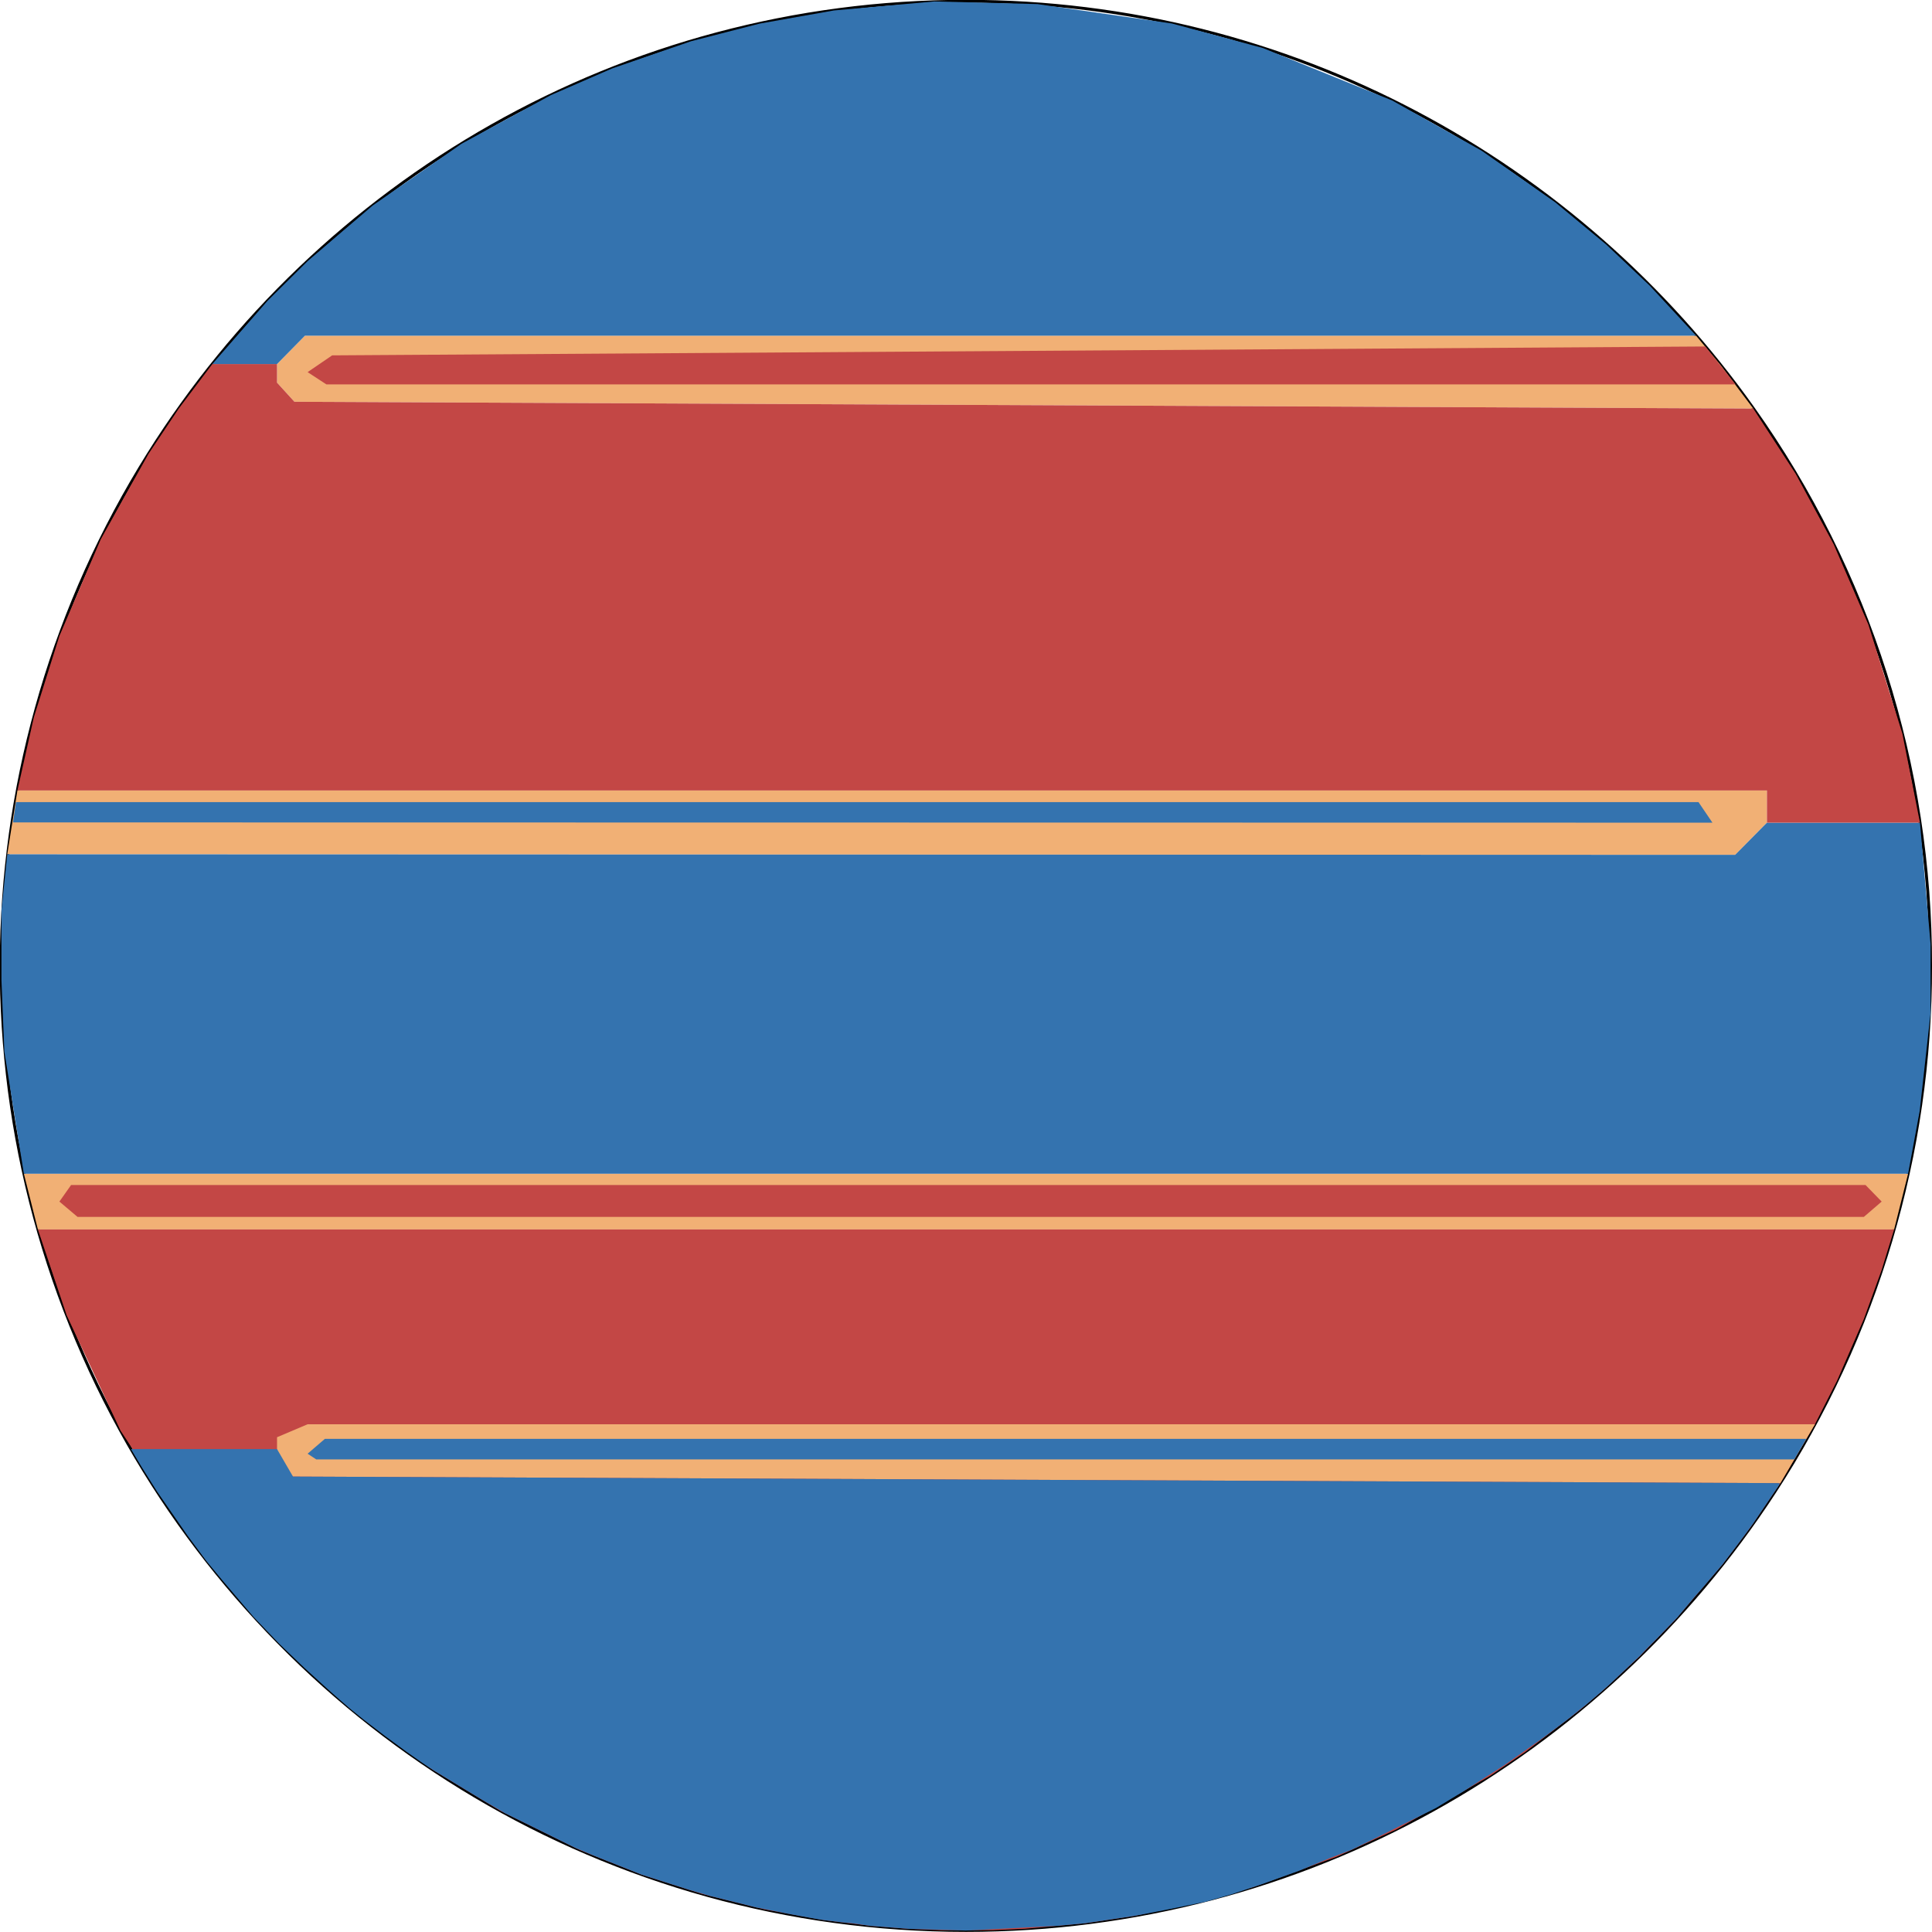
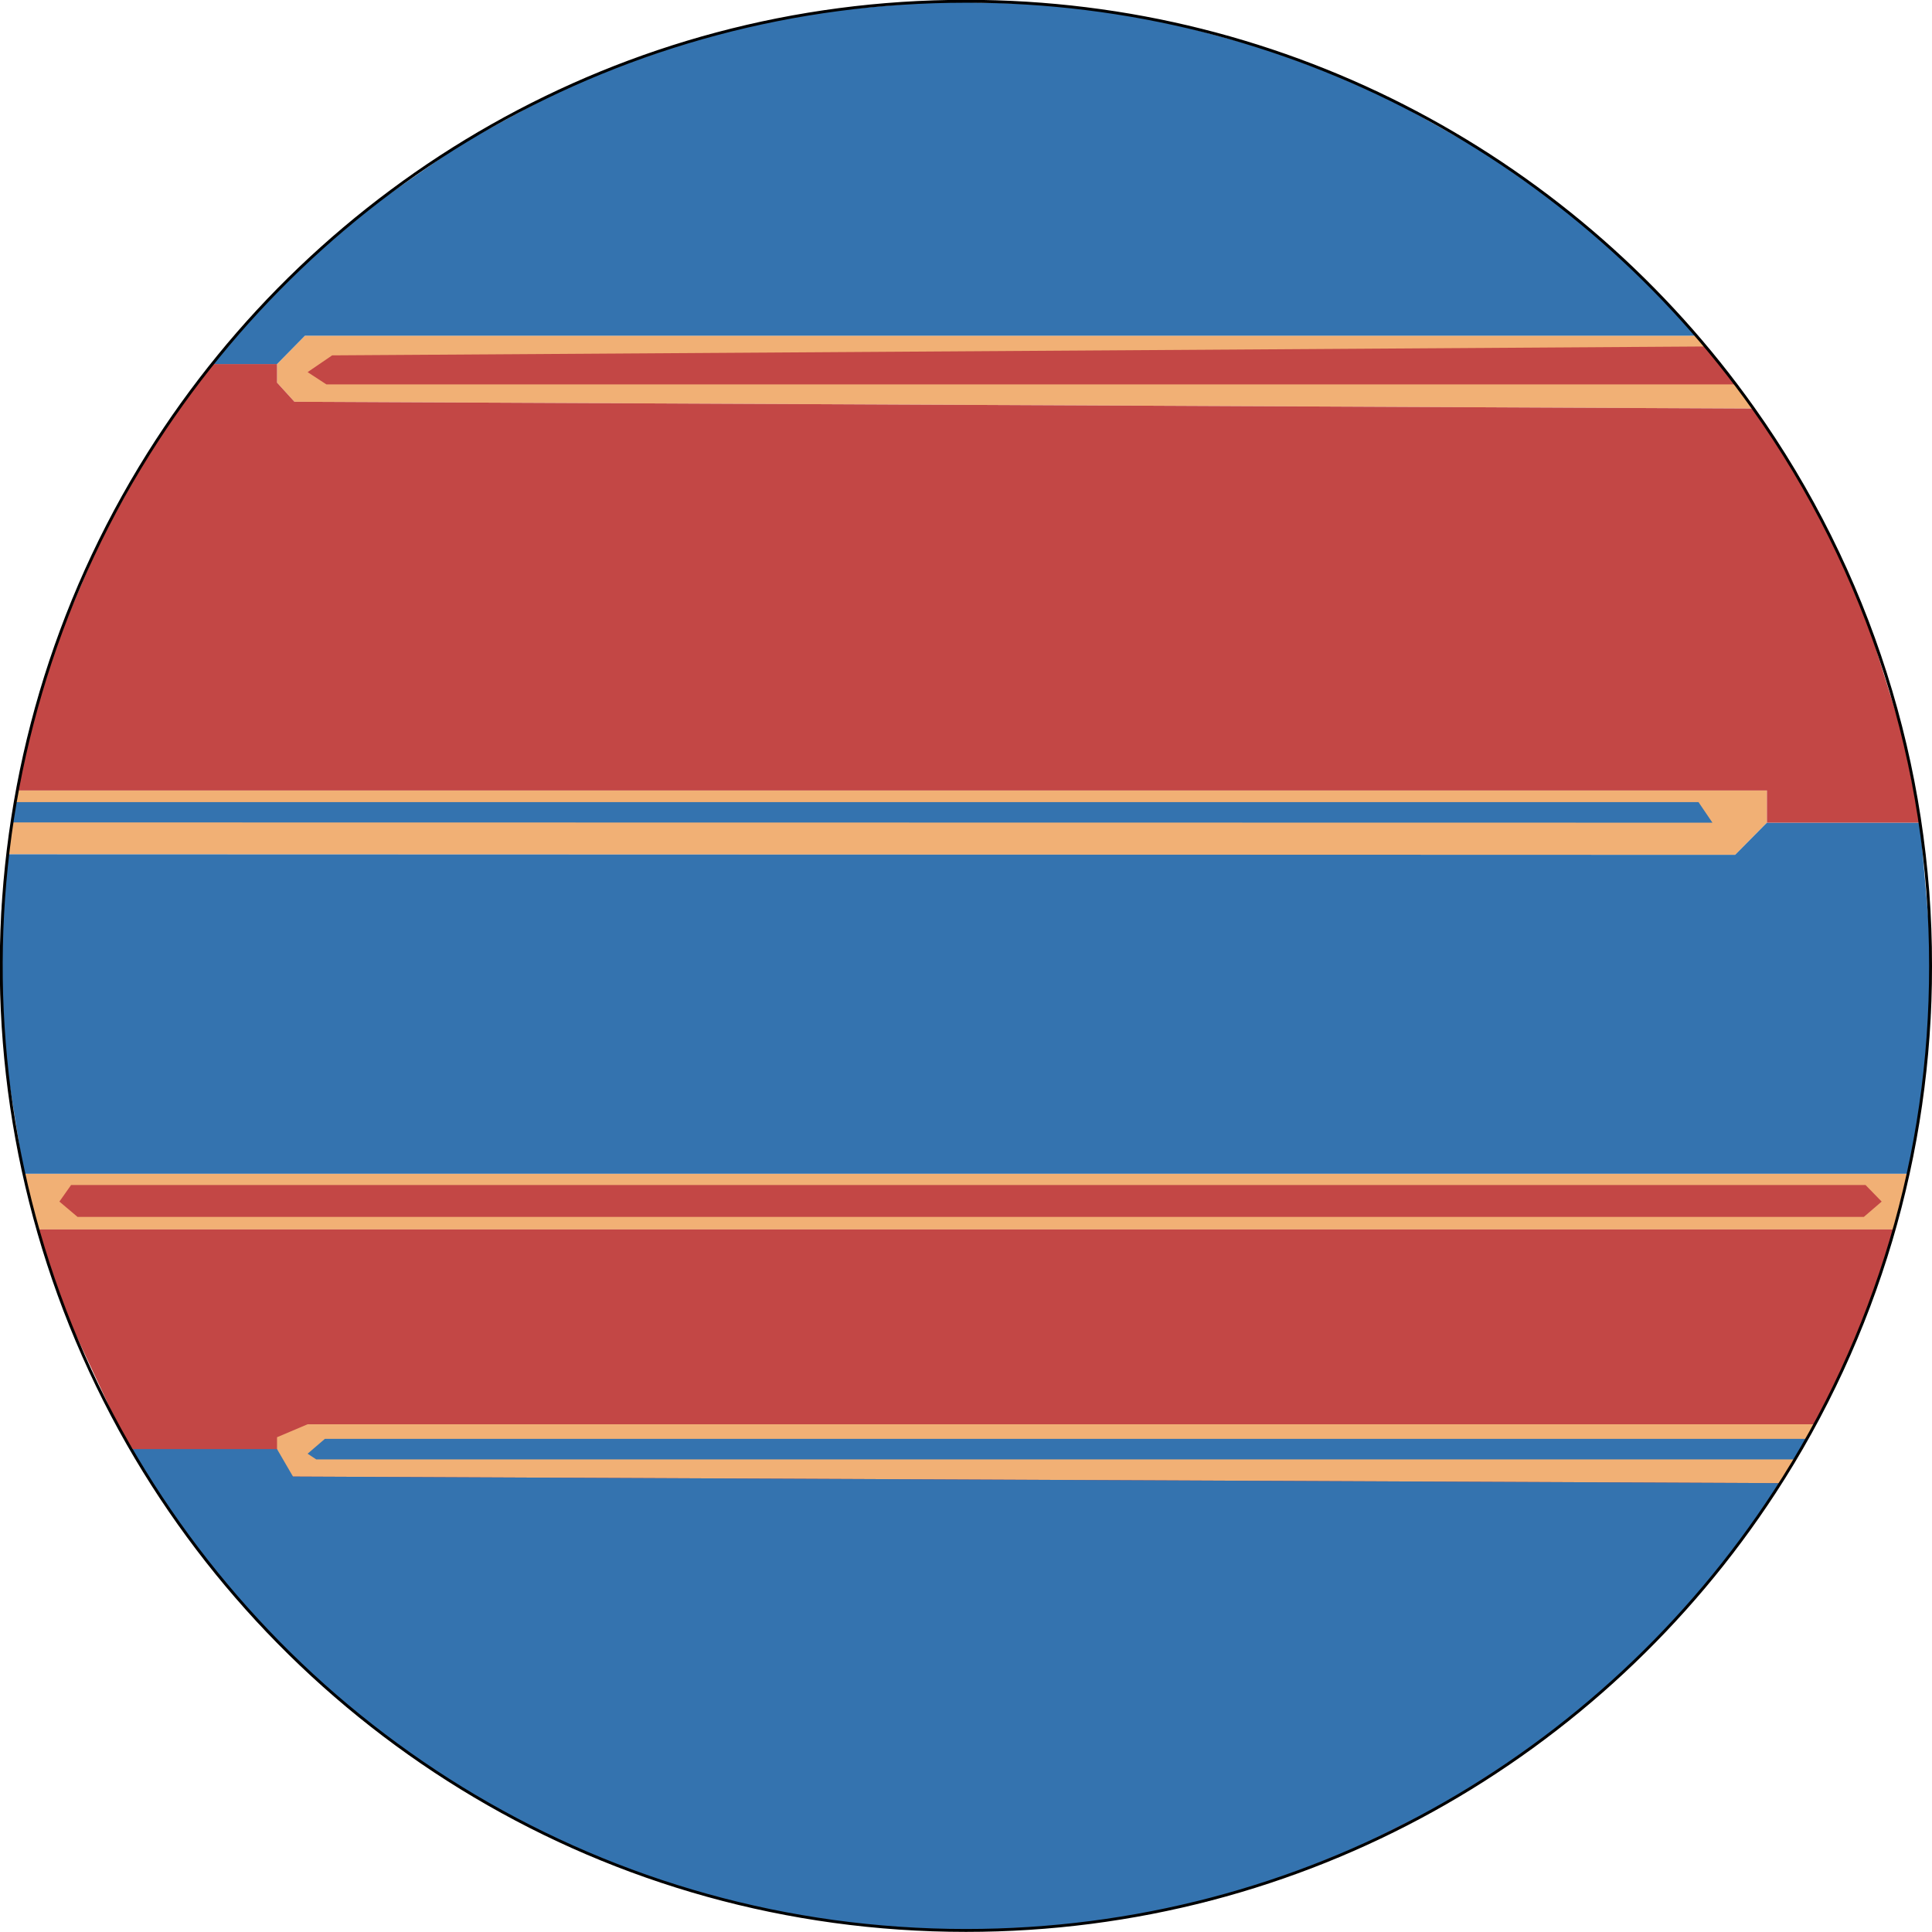
<svg xmlns="http://www.w3.org/2000/svg" viewBox="0 0 666 666">
  <defs>
-     <style>.cls-1{fill:none;}.cls-1,.cls-5{stroke:#000;stroke-miterlimit:10;}.cls-2{fill:#f1b075;}.cls-3{fill:#3473af;}.cls-4{fill:#c34745;}.cls-5{fill:#ff0;}</style>
+     <style>.cls-1{fill:#f1b075;}.cls-2{fill:#3473af;}.cls-3{fill:#c34745;}.cls-4{fill:#ff0;}.cls-4,.cls-5{stroke:#000;stroke-miterlimit:10;}.cls-5{fill:none;}</style>
  </defs>
  <g id="test_ebene" data-name="test ebene">
-     <path class="cls-1" d="M1369.5,501a331,331,0,0,1-53.83,181.46c-59.34,90.93-162,151-278.67,151-123.64,0-231.52-67.48-288.81-167.62a332.39,332.39,0,0,1,7-341.4c58.81-93.69,163-156,281.83-156,112,0,211.14,55.42,271.38,140.34A331.08,331.08,0,0,1,1369.5,501Z" transform="translate(-704 -168)" />
-     <polygon class="cls-2" points="590.5 272.5 555.88 272.5 6 272.5 2.5 294.5 598.14 294.68 609.1 283.59 609.1 272.5 590.5 272.5" />
-     <polygon class="cls-2" points="657.76 404.61 8.23 404.61 13.06 423.81 652.95 423.81 657.76 404.61" />
-     <polygon class="cls-2" points="584.68 115.72 105.12 115.72 95.5 125.5 95.5 131.91 101.5 138.5 604.38 140.84 593.19 125.97 584.68 115.72" />
-     <polygon class="cls-3" points="590.31 283.59 585.5 276.5 579.78 276.5 186.91 276.5 5.5 276.5 4.5 283.5 590.31 283.59" />
-     <polygon class="cls-4" points="648.65 414.21 642.5 419.5 26.74 419.5 20.48 414.21 24.5 408.5 643.09 408.5 648.65 414.21" />
-     <polyline class="cls-4" points="587.85 119.44 114.5 122.5 106.04 128.28 112.5 132.5 598.27 132.5" />
-     <polygon class="cls-3" points="2.5 294.5 598.14 294.68 609.1 283.59 661.85 283.59 665.5 325.35 665.5 349.35 661.76 382.99 657.76 404.61 8.23 404.61 1.5 362.5 0.5 337.87 0.5 313.87 2.5 294.5" />
-     <polygon class="cls-4" points="13.06 423.81 22.97 453.38 41.55 493.17 70.04 536.5 91.83 561.89 120.06 588.38 149.06 610.03 172.46 624.24 199.97 637.81 221.26 646.26 242.12 652.92 263.56 658.23 284.2 661.93 299.95 663.88 313.35 664.93 324.39 665.39 342.48 665.37 353.34 664.89 374.19 662.97 391.06 660.45 417.55 654.65 432.06 650.49 460.63 640.12 481.56 630.55 513.57 612.24 525.9 603.86 544.67 589.43 553.39 581.97 565 571.19 577.37 558.48 593.8 539.26 603.35 526.61 613.72 511.27 625.65 490.97 633.31 475.89 642.52 454.69 648.65 437.78 652.95 423.81 13.06 423.81" />
-     <polygon class="cls-4" points="661.85 283.59 609.1 283.59 609.1 272.5 6 272.5 11.67 247.24 20.48 219.22 34.74 185.88 51.17 156.48 61.62 140.84 73.19 125.5 95.5 125.5 95.5 131.91 101.5 138.5 604.38 140.84 619.05 163.4 632.09 187.58 644.07 215.3 655.78 252.87 661.85 283.59" />
-     <polygon class="cls-3" points="73.19 125.5 95.5 125.5 105.12 115.72 584.68 115.72 568.71 98.49 553.7 84.3 536.07 69.7 510.76 51.96 479.92 34.64 435.41 16.58 404.04 8.11 357.63 1.41 322.04 0.5 287.41 3.61 261.76 8.16 238.21 14.22 210.95 23.62 189.92 32.78 159.08 49.57 128.49 70.83 106.04 90.01 92.16 103.76 73.19 125.5" />
-     <polygon class="cls-2" points="625.65 490.97 106.04 490.97 95.5 495.44 95.5 503.78 101 509 613.72 511.27 625.65 490.97" />
-     <polygon class="cls-3" points="112 496 106.04 501.12 109.02 503.09 112 503.09 618.53 503.09 622.69 496 112 496" />
-     <path class="cls-5" d="M748.19,665.88" transform="translate(-704 -168)" />
-     <polygon class="cls-3" points="95.5 499.54 45.15 499.54 48.88 505.81 54.16 514.2 64.58 529.27 71.22 538.22 76.51 544.6 87.39 557.39 96.26 566.65 104.85 574.88 112.97 582.29 117.13 585.96 120.91 589.22 125.61 593 132.7 598.42 140.08 603.84 144.96 607.26 147.73 609.14 149.88 610.52 153.04 612.44 158.35 615.67 166.41 620.56 174.03 625.02 184.22 630.04 191.75 633.76 198.45 637.06 205.11 639.85 209.17 641.46 215.23 643.86 221.26 646.26 225.31 647.55 231.44 649.51 237.42 651.42 244.73 653.57 253.51 655.74 256 656.36 260.5 657.5 265.5 658.5 268.13 659 272.48 659.87 276.74 660.65 282.04 661.61 284.2 661.93 290.04 662.65 293.78 663 299.95 663.88 313.35 664.93 333 665.5 364.37 663.88 374.19 662.97 391.06 660.45 402.65 658.22 415.44 655.61 424.56 653 434.74 649.61 447.78 644.91 458.5 640.5 466.04 637.61 475.17 633.17 482.5 629.5 495 623.26 504.5 617.5 518.74 608.39 532.04 599 540.46 592.67 546.78 587.62 551.84 583.32 555.29 580.25 559.01 576.73 563.5 572.5 565.21 570.92 567.5 568.5 571.5 564.5 575.45 560.39 578.22 557.55 581.38 553.77 584.54 550.05 586.7 547.61 590.02 543.7 593.8 539.26 598.83 532.64 602.09 528.27 604.5 524.95 608.22 519.43 611.12 515.13 612.72 512.78 613.43 511.71 613.43 511.27 101 509 95.5 499.54" />
+     <polygon class="cls-1" points="590.5 272.5 555.88 272.5 6 272.5 2.5 294.5 598.14 294.68 609.1 283.59 609.1 272.5 590.5 272.5" />
+     <polygon class="cls-1" points="657.76 404.61 8.23 404.61 13.06 423.81 652.95 423.81 657.76 404.61" />
+     <polygon class="cls-1" points="584.68 115.72 105.12 115.72 95.5 125.5 95.5 131.91 101.5 138.5 604.38 140.84 593.19 125.97 584.68 115.72" />
+     <polygon class="cls-2" points="590.31 283.59 585.5 276.5 579.78 276.5 186.91 276.5 5.5 276.5 4.5 283.5 590.31 283.59" />
+     <polygon class="cls-3" points="648.65 414.21 642.5 419.5 26.74 419.5 20.48 414.21 24.5 408.5 643.09 408.5 648.65 414.21" />
+     <polyline class="cls-3" points="587.85 119.44 114.5 122.5 106.04 128.28 112.5 132.5 598.27 132.5" />
+     <polygon class="cls-2" points="2.5 294.5 598.14 294.68 609.1 283.59 661.85 283.59 665.5 325.35 665.5 349.35 661.76 382.99 657.76 404.61 8.23 404.61 1.5 362.5 0.5 337.87 0.5 313.87 2.5 294.5" />
+     <polygon class="cls-3" points="13.06 423.81 22.97 453.38 41.55 493.17 70.04 536.5 91.83 561.89 120.06 588.38 149.06 610.03 172.46 624.24 199.97 637.81 221.26 646.26 242.12 652.92 263.56 658.23 284.2 661.93 299.95 663.88 313.35 664.93 324.39 665.39 342.48 665.37 353.34 664.89 374.19 662.97 391.06 660.45 417.55 654.65 432.06 650.49 460.63 640.12 481.56 630.55 513.57 612.24 525.9 603.86 544.67 589.43 553.39 581.97 565 571.19 577.37 558.48 593.8 539.26 603.35 526.61 613.72 511.27 625.65 490.97 633.31 475.89 642.52 454.69 648.65 437.78 652.95 423.81 13.06 423.81" />
+     <polygon class="cls-3" points="661.85 283.59 609.1 283.59 609.1 272.5 6 272.5 11.67 247.24 20.48 219.22 34.74 185.88 51.17 156.48 61.62 140.84 73.19 125.5 95.5 125.5 95.5 131.91 101.5 138.5 604.38 140.84 619.05 163.4 632.09 187.58 644.07 215.3 655.78 252.87 661.85 283.59" />
+     <polygon class="cls-2" points="73.19 125.5 95.5 125.5 105.12 115.72 584.68 115.72 568.71 98.49 553.7 84.3 536.07 69.7 510.76 51.96 479.92 34.64 458 25 435.41 16.58 404.04 8.11 381 4 357.63 1.41 322.04 0.5 287.41 3.61 261.76 8.16 238.21 14.22 210.95 23.62 189.92 32.78 159.08 49.57 128.49 70.83 106.04 90.01 92.16 103.76 73.19 125.5" />
+     <polygon class="cls-1" points="625.65 490.97 106.04 490.97 95.5 495.44 95.5 503.78 101 509 613.72 511.27 625.65 490.97" />
+     <polygon class="cls-2" points="112 496 106.04 501.12 109.02 503.09 112 503.09 618.53 503.09 622.69 496 112 496" />
+     <path class="cls-4" d="M748.19,665.88" transform="translate(-704 -168)" />
+     <polygon class="cls-2" points="95.5 499.54 45.15 499.54 48.88 505.81 54.16 514.2 64.58 529.27 71.22 538.22 76.51 544.6 87.39 557.39 96.26 566.65 104.85 574.88 112.97 582.29 117.13 585.96 120.91 589.22 125.61 593 132.7 598.42 140.08 603.84 144.96 607.26 147.73 609.14 149.88 610.52 153.04 612.44 158.35 615.67 166.41 620.56 174.03 625.02 184.22 630.04 191.75 633.76 198.45 637.06 205.11 639.85 209.17 641.46 215.23 643.86 221.26 646.26 225.31 647.55 231.44 649.51 237.42 651.42 244.73 653.57 253.51 655.74 256 656.36 260.5 657.5 265.5 658.5 268.13 659 272.48 659.87 276.74 660.65 282.04 661.61 284.2 661.93 290.04 662.65 293.78 663 299.95 663.88 313.35 664.93 333 665.5 364.37 663.88 374.19 662.97 391.06 660.45 402.65 658.22 415.44 655.61 424.56 653 434.74 649.61 447.78 644.91 458.5 640.5 466.04 637.61 475.17 633.17 482.5 629.5 495 623.26 504.5 617.5 518.74 608.39 532.04 599 540.46 592.67 546.78 587.62 551.84 583.32 555.29 580.25 559.01 576.73 563.5 572.5 565.21 570.92 567.5 568.5 571.5 564.5 575.45 560.39 578.22 557.55 581.38 553.77 584.54 550.05 586.7 547.61 590.02 543.7 593.8 539.26 598.83 532.64 602.09 528.27 604.5 524.95 608.22 519.43 611.12 515.13 612.72 512.78 613.43 511.71 613.43 511.27 101 509 95.5 499.54" />
+     <path class="cls-5" d="M1369.5,501a331,331,0,0,1-53.83,181.46c-59.34,90.93-162,151-278.67,151-123.64,0-231.52-67.48-288.81-167.62a332.39,332.39,0,0,1,7-341.4c58.81-93.69,163-156,281.83-156,112,0,211.14,55.42,271.38,140.34A331.08,331.08,0,0,1,1369.5,501Z" transform="translate(-704 -168)" />
+     <path class="cls-2" d="M1076.65,174.83l1.82.29a1,1,0,0,0,.59,0,1.12,1.12,0,0,0,.56-.18,1,1,0,0,0,.42-.38,1.06,1.06,0,0,0,.27-.51,1.51,1.51,0,0,0-.15-1.16l-.23-.3a1.47,1.47,0,0,0-.67-.39l-1.82-.29a1,1,0,0,0-.59,0,1.12,1.12,0,0,0-.56.18,1,1,0,0,0-.42.38,1.15,1.15,0,0,0-.27.51,1.51,1.51,0,0,0,.15,1.16l.23.3a1.47,1.47,0,0,0,.67.39Z" transform="translate(-704 -168)" />
  </g>
</svg>
